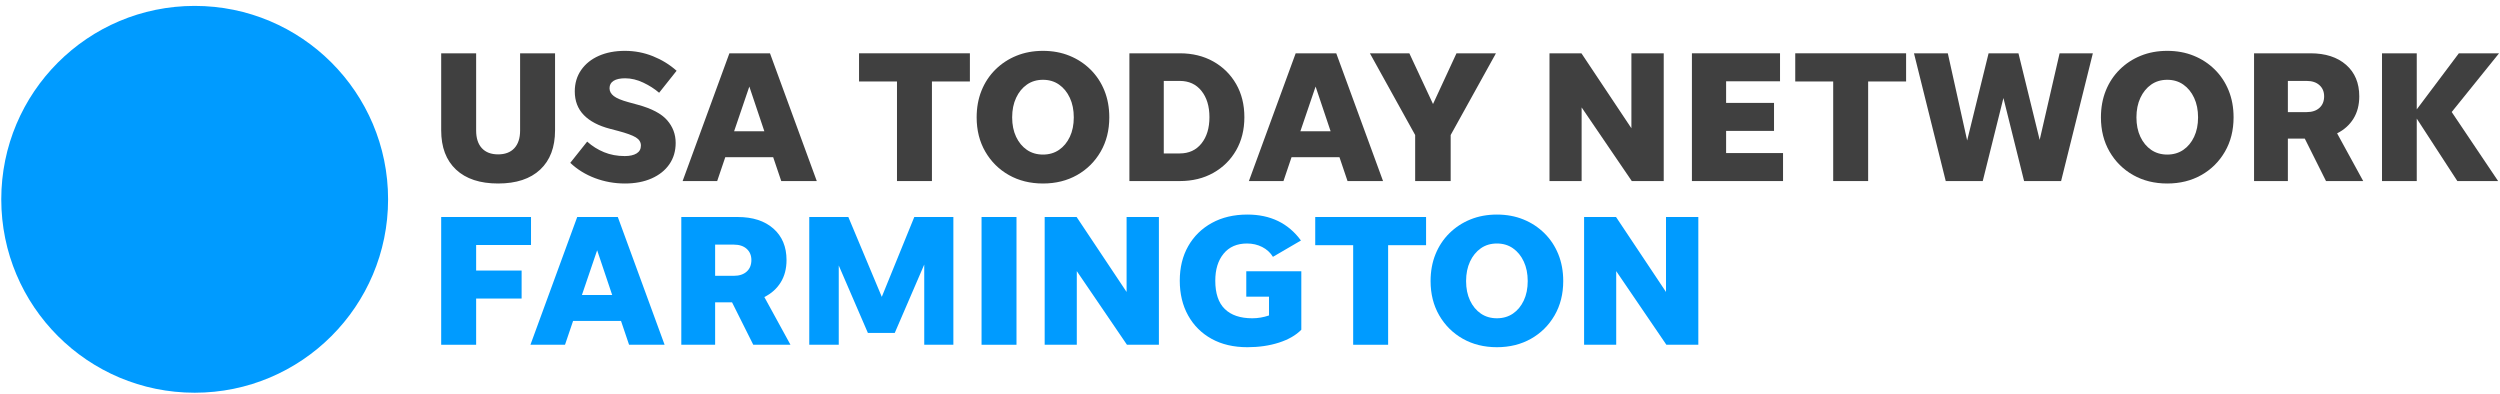
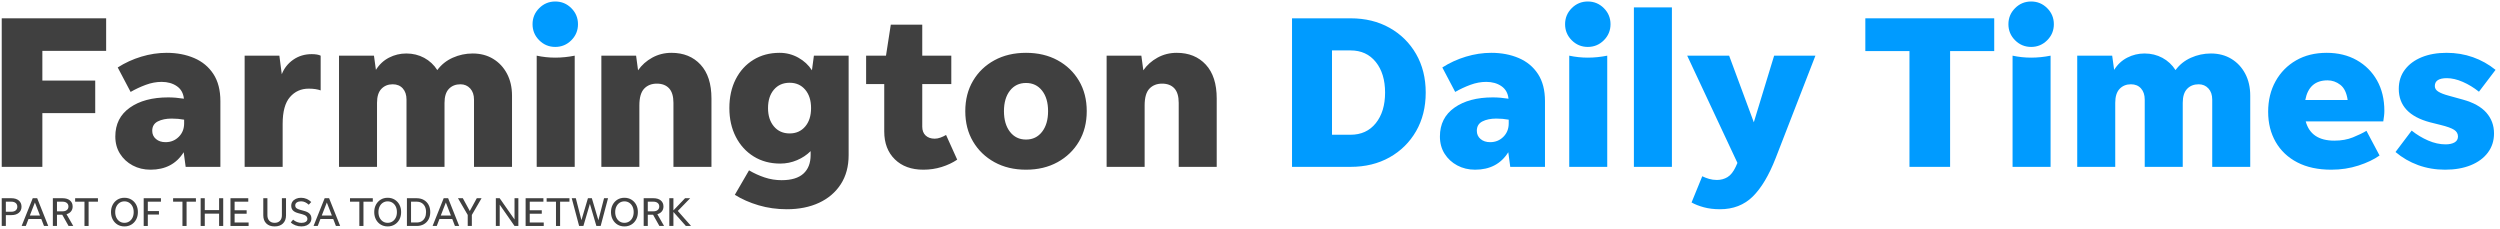
- <svg xmlns="http://www.w3.org/2000/svg" width="349" height="55" viewBox="0 0 349 55">
+ <svg xmlns="http://www.w3.org/2000/svg" width="515" height="47" viewBox="0 0 515 47">
  <g fill="none" fill-rule="evenodd">
-     <path class="no-color-change" fill="#009BFF" d="M54.177,27.824 C54.177,42.737 42.09,54.824 27.177,54.824 C12.264,54.824 0.177,42.737 0.177,27.824 C0.177,12.911 12.264,0.824 27.177,0.824 C42.09,0.824 54.177,12.911 54.177,27.824" />
-     <path fill="#404040" d="M69.537 21.551C70.516 21.551 71.272 21.263 71.805 20.686 72.338 20.109 72.606 19.287 72.606 18.22L72.606 7.441 77.485 7.441 77.485 18.194C77.485 20.555 76.793 22.382 75.412 23.676 74.031 24.97 72.072 25.617 69.537 25.617 67.002 25.617 65.043 24.97 63.662 23.676 62.28 22.382 61.59 20.555 61.59 18.194L61.59 7.441 66.469 7.441 66.469 18.22C66.469 19.287 66.735 20.109 67.268 20.686 67.801 21.263 68.557 21.551 69.537 21.551M87.24 25.617C85.789 25.617 84.399 25.368 83.071 24.87 81.742 24.37 80.588 23.659 79.61 22.732L81.969 19.768C82.668 20.397 83.455 20.892 84.33 21.249 85.203 21.608 86.166 21.787 87.215 21.787 87.914 21.787 88.465 21.665 88.867 21.42 89.27 21.175 89.471 20.808 89.471 20.319 89.471 19.846 89.235 19.466 88.762 19.178 88.291 18.889 87.459 18.587 86.272 18.273L85.17 17.984C83.561 17.565 82.336 16.922 81.496 16.056 80.658 15.191 80.239 14.094 80.239 12.765 80.239 11.628 80.535 10.631 81.129 9.775 81.725 8.918 82.547 8.258 83.596 7.794 84.645 7.331 85.86 7.099 87.24 7.099 88.606 7.099 89.908 7.349 91.149 7.847 92.391 8.345 93.492 9.023 94.453 9.879L92.014 12.949C91.385 12.407 90.647 11.934 89.799 11.532 88.949 11.13 88.108 10.929 87.268 10.929 86.569 10.929 86.03 11.047 85.655 11.283 85.278 11.519 85.09 11.865 85.09 12.319 85.09 12.739 85.287 13.102 85.68 13.408 86.074 13.713 86.752 13.997 87.713 14.26L89.051 14.627C90.975 15.152 92.334 15.869 93.129 16.778 93.924 17.687 94.323 18.745 94.323 19.952 94.323 21.088 94.03 22.08 93.444 22.928 92.858 23.777 92.032 24.437 90.965 24.909 89.899 25.38 88.658 25.617 87.24 25.617M102.481 18.326L106.703 18.326 104.606 12.082 102.481 18.326zM109.063 25.276L107.936 21.945 101.248 21.945 100.119 25.276 95.293 25.276 101.824 7.441 107.49 7.441 114.022 25.276 109.063 25.276 109.063 25.276z" />
-     <polyline fill="#404040" points="125.219 25.276 125.219 11.374 119.922 11.374 119.922 7.441 135.397 7.441 135.397 11.374 130.098 11.374 130.098 25.276 125.219 25.276" />
-     <path fill="#404040" d="M145.6 21.578C146.455 21.578 147.203 21.359 147.842 20.922 148.481 20.485 148.983 19.877 149.35 19.099 149.717 18.321 149.901 17.416 149.901 16.384 149.901 15.353 149.717 14.444 149.35 13.657 148.983 12.87 148.481 12.253 147.842 11.807 147.203 11.362 146.455 11.139 145.6 11.139 144.742 11.139 143.994 11.362 143.356 11.807 142.719 12.253 142.215 12.87 141.848 13.657 141.481 14.444 141.297 15.353 141.297 16.384 141.297 17.416 141.481 18.321 141.848 19.099 142.215 19.877 142.719 20.485 143.356 20.922 143.994 21.359 144.742 21.578 145.6 21.578zM145.6 25.617C143.815 25.617 142.229 25.223 140.838 24.437 139.449 23.65 138.352 22.561 137.547 21.171 136.742 19.781 136.34 18.186 136.34 16.384 136.34 15.02 136.567 13.775 137.022 12.647 137.477 11.519 138.123 10.539 138.963 9.709 139.803 8.879 140.782 8.236 141.901 7.782 143.02 7.327 144.252 7.099 145.6 7.099 146.946 7.099 148.178 7.327 149.297 7.782 150.416 8.236 151.395 8.879 152.235 9.709 153.074 10.539 153.721 11.519 154.176 12.647 154.631 13.775 154.858 15.02 154.858 16.384 154.858 18.186 154.455 19.781 153.651 21.171 152.846 22.561 151.75 23.65 150.36 24.437 148.969 25.223 147.383 25.617 145.6 25.617L145.6 25.617zM162.463 21.42L164.694 21.42C165.969 21.42 166.979 20.957 167.723 20.03 168.465 19.104 168.838 17.879 168.838 16.358 168.838 14.836 168.465 13.613 167.723 12.686 166.979 11.759 165.969 11.296 164.694 11.296L162.463 11.296 162.463 21.42zM157.664 25.276L157.664 7.441 164.694 7.441C166.459 7.441 168.02 7.821 169.375 8.581 170.731 9.342 171.793 10.391 172.563 11.729 173.33 13.067 173.715 14.61 173.715 16.358 173.715 18.107 173.33 19.65 172.563 20.988 171.793 22.325 170.731 23.374 169.375 24.135 168.02 24.896 166.459 25.276 164.694 25.276L157.664 25.276 157.664 25.276zM181.532 18.326L185.754 18.326 183.657 12.082 181.532 18.326zM188.115 25.276L186.989 21.945 180.299 21.945 179.172 25.276 174.346 25.276 180.877 7.441 186.541 7.441 193.073 25.276 188.115 25.276 188.115 25.276z" />
-     <polyline fill="#404040" points="202.514 18.85 202.514 25.276 197.557 25.276 197.557 18.85 191.237 7.441 196.744 7.441 200.049 14.522 203.326 7.441 208.834 7.441 202.514 18.85" />
-     <polyline fill="#404040" points="227.797 25.276 220.795 14.995 220.795 25.276 216.309 25.276 216.309 7.441 220.768 7.441 227.744 17.906 227.744 7.441 232.256 7.441 232.256 25.276 227.797 25.276" />
-     <polyline fill="#404040" points="236.192 25.276 236.192 7.441 248.492 7.441 248.492 11.348 240.965 11.348 240.965 14.365 247.653 14.365 247.653 18.273 240.965 18.273 240.965 21.368 248.912 21.368 248.912 25.276 236.192 25.276" />
-     <polyline fill="#404040" points="255.914 25.276 255.914 11.374 250.617 11.374 250.617 7.441 266.092 7.441 266.092 11.374 260.793 11.374 260.793 25.276 255.914 25.276" />
-     <polyline fill="#404040" points="282.563 25.276 279.678 13.683 276.791 25.276 271.625 25.276 267.192 7.441 271.914 7.441 274.615 19.611 277.606 7.441 281.776 7.441 284.739 19.532 287.52 7.441 292.162 7.441 287.729 25.276 282.563 25.276" />
-     <path fill="#404040" d="M302.549 21.578C303.405 21.578 304.153 21.359 304.791 20.922 305.43 20.485 305.932 19.877 306.299 19.099 306.666 18.321 306.85 17.416 306.85 16.384 306.85 15.353 306.666 14.444 306.299 13.657 305.932 12.87 305.43 12.253 304.791 11.807 304.153 11.362 303.405 11.139 302.549 11.139 301.692 11.139 300.944 11.362 300.305 11.807 299.668 12.253 299.164 12.87 298.797 13.657 298.43 14.444 298.246 15.353 298.246 16.384 298.246 17.416 298.43 18.321 298.797 19.099 299.164 19.877 299.668 20.485 300.305 20.922 300.944 21.359 301.692 21.578 302.549 21.578zM302.549 25.617C300.764 25.617 299.178 25.223 297.787 24.437 296.399 23.65 295.301 22.561 294.496 21.171 293.692 19.781 293.289 18.186 293.289 16.384 293.289 15.02 293.516 13.775 293.971 12.647 294.426 11.519 295.073 10.539 295.912 9.709 296.752 8.879 297.731 8.236 298.85 7.782 299.969 7.327 301.201 7.099 302.549 7.099 303.895 7.099 305.127 7.327 306.246 7.782 307.365 8.236 308.344 8.879 309.184 9.709 310.024 10.539 310.67 11.519 311.125 12.647 311.58 13.775 311.807 15.02 311.807 16.384 311.807 18.186 311.405 19.781 310.6 21.171 309.795 22.561 308.699 23.65 307.309 24.437 305.918 25.223 304.332 25.617 302.549 25.617L302.549 25.617zM319.387 15.65L322.01 15.65C322.762 15.65 323.356 15.454 323.793 15.06 324.231 14.666 324.449 14.128 324.449 13.447 324.449 12.8 324.231 12.28 323.793 11.886 323.356 11.493 322.762 11.296 322.01 11.296L319.387 11.296 319.387 15.65zM319.387 19.348L319.387 25.276 314.666 25.276 314.666 7.441 322.535 7.441C324.633 7.441 326.293 7.978 327.518 9.053 328.742 10.128 329.354 11.593 329.354 13.447 329.354 14.653 329.082 15.694 328.541 16.568 327.998 17.443 327.239 18.124 326.26 18.614L329.905 25.276 324.711 25.276 321.748 19.348 319.387 19.348 319.387 19.348z" />
-     <polyline fill="#404040" points="343.045 25.276 337.379 16.556 337.379 25.276 332.528 25.276 332.528 7.441 337.379 7.441 337.379 15.27 343.254 7.441 348.867 7.441 342.258 15.637 348.737 25.276 343.045 25.276" />
-     <polyline class="no-color-change" fill="#009BFF" points="66.469 48.129 61.59 48.129 61.59 30.294 74.129 30.294 74.129 34.202 66.469 34.202 66.469 37.769 72.817 37.769 72.817 41.677 66.469 41.677 66.469 48.129" />
-     <path class="no-color-change" fill="#009BFF" d="M81.237 41.179L85.459 41.179 83.362 34.936 81.237 41.179zM87.819 48.129L86.692 44.798 80.004 44.798 78.875 48.129 74.049 48.129 80.58 30.294 86.246 30.294 92.778 48.129 87.819 48.129 87.819 48.129zM99.832 38.503L102.455 38.503C103.205 38.503 103.801 38.307 104.239 37.913 104.674 37.52 104.893 36.982 104.893 36.3 104.893 35.654 104.674 35.133 104.239 34.74 103.801 34.346 103.205 34.15 102.455 34.15L99.832 34.15 99.832 38.503zM99.832 42.202L99.832 48.129 95.11 48.129 95.11 30.294 102.979 30.294C105.076 30.294 106.739 30.831 107.963 31.907 109.186 32.982 109.799 34.447 109.799 36.3 109.799 37.506 109.528 38.547 108.985 39.421 108.444 40.296 107.682 40.978 106.703 41.467L110.35 48.129 105.157 48.129 102.192 42.202 99.832 42.202 99.832 42.202z" />
-     <polyline class="no-color-change" fill="#009BFF" points="121.157 46.477 117.09 37.061 117.09 48.129 112.973 48.129 112.973 30.294 118.428 30.294 123.098 41.441 127.635 30.294 133.09 30.294 133.09 48.129 129.024 48.129 129.024 36.93 124.907 46.477 121.157 46.477" />
-     <polygon class="no-color-change" fill="#009BFF" points="137.024 48.129 141.903 48.129 141.903 30.294 137.024 30.294" />
-     <polyline class="no-color-change" fill="#009BFF" points="157.324 48.129 150.321 37.848 150.321 48.129 145.836 48.129 145.836 30.294 150.295 30.294 157.272 40.759 157.272 30.294 161.783 30.294 161.783 48.129 157.324 48.129" />
-     <path class="no-color-change" fill="#009BFF" d="M181.664,46.031 C180.912,46.8 179.871,47.4 178.543,47.828 C177.215,48.256 175.746,48.47 174.137,48.47 C172.213,48.47 170.547,48.081 169.141,47.303 C167.733,46.525 166.641,45.437 165.862,44.037 C165.084,42.639 164.696,41.021 164.696,39.185 C164.696,37.349 165.088,35.741 165.875,34.36 C166.662,32.978 167.764,31.898 169.18,31.12 C170.596,30.342 172.248,29.953 174.137,29.953 C177.354,29.953 179.846,31.16 181.612,33.573 L177.703,35.854 C177.336,35.26 176.834,34.801 176.196,34.477 C175.557,34.154 174.854,33.993 174.084,33.993 C172.686,33.993 171.598,34.464 170.819,35.409 C170.041,36.353 169.653,37.612 169.653,39.185 C169.653,40.952 170.094,42.267 170.977,43.133 C171.86,43.998 173.141,44.431 174.819,44.431 C175.606,44.431 176.383,44.3 177.153,44.037 L177.153,41.414 L173.981,41.414 L173.981,37.873 L181.664,37.873 L181.664,46.031" />
-     <polyline class="no-color-change" fill="#009BFF" points="188.903 48.129 188.903 34.228 183.606 34.228 183.606 30.294 199.08 30.294 199.08 34.228 193.782 34.228 193.782 48.129 188.903 48.129" />
-     <path class="no-color-change" fill="#009BFF" d="M208.969,44.431 C209.824,44.431 210.573,44.212 211.211,43.776 C211.85,43.338 212.352,42.731 212.719,41.953 C213.086,41.174 213.27,40.27 213.27,39.238 C213.27,38.206 213.086,37.297 212.719,36.51 C212.352,35.723 211.85,35.107 211.211,34.661 C210.573,34.215 209.824,33.993 208.969,33.993 C208.112,33.993 207.364,34.215 206.725,34.661 C206.088,35.107 205.584,35.723 205.217,36.51 C204.85,37.297 204.666,38.206 204.666,39.238 C204.666,40.27 204.85,41.174 205.217,41.953 C205.584,42.731 206.088,43.338 206.725,43.776 C207.364,44.212 208.112,44.431 208.969,44.431 Z M208.969,48.47 C207.184,48.47 205.598,48.077 204.207,47.29 C202.819,46.503 201.721,45.414 200.916,44.025 C200.112,42.634 199.709,41.039 199.709,39.238 C199.709,37.873 199.936,36.628 200.391,35.5 C200.846,34.372 201.492,33.393 202.332,32.563 C203.172,31.733 204.151,31.089 205.27,30.635 C206.389,30.18 207.621,29.953 208.969,29.953 C210.315,29.953 211.547,30.18 212.666,30.635 C213.785,31.089 214.764,31.733 215.604,32.563 C216.444,33.393 217.09,34.372 217.545,35.5 C218,36.628 218.227,37.873 218.227,39.238 C218.227,41.039 217.824,42.634 217.02,44.025 C216.215,45.414 215.119,46.503 213.729,47.29 C212.338,48.077 210.752,48.47 208.969,48.47 L208.969,48.47 Z" />
-     <polyline class="no-color-change" fill="#009BFF" points="232.627 48.129 225.623 37.848 225.623 48.129 221.139 48.129 221.139 30.294 225.598 30.294 232.574 40.759 232.574 30.294 237.086 30.294 237.086 48.129 232.627 48.129" />
+     <polyline fill="#404040" points="8.726 34.373 .356 34.373 .356 3.773 21.866 3.773 21.866 10.478 8.726 10.478 8.726 16.598 19.616 16.598 19.616 23.302 8.726 23.302 8.726 34.373" />
+     <path fill="#404040" d="M31.36 26.948C31.36 27.638 31.615 28.201 32.126 28.635 32.635 29.071 33.296 29.287 34.106 29.287 35.186 29.287 36.093 28.92 36.828 28.185 37.563 27.451 37.931 26.528 37.931 25.417L37.931 24.653C37.121 24.502 36.266 24.427 35.366 24.427 34.225 24.427 33.273 24.624 32.508 25.012 31.743 25.403 31.36 26.047 31.36 26.948zM38.246 34.373L37.84 31.358C36.34 33.758 34.061 34.957 31.001 34.957 29.651 34.957 28.428 34.666 27.333 34.081 26.238 33.496 25.368 32.693 24.723 31.672 24.078 30.653 23.755 29.467 23.755 28.118 23.755 25.568 24.753 23.588 26.748 22.177 28.743 20.768 31.376 20.063 34.646 20.063 35.665 20.063 36.745 20.153 37.886 20.332 37.765 19.193 37.278 18.331 36.423 17.746 35.568 17.161 34.525 16.868 33.296 16.868 32.215 16.868 31.128 17.07 30.033 17.475 28.938 17.88 27.896 18.368 26.906 18.938L24.251 13.898C25.751 12.938 27.37 12.196 29.111 11.67 30.85 11.146 32.59 10.882 34.331 10.882 36.43 10.882 38.32 11.243 40.001 11.962 41.68 12.683 43 13.778 43.961 15.248 44.921 16.718 45.4 18.578 45.4 20.828L45.4 34.373 38.246 34.373zM58.226 25.507L58.226 34.373 50.396 34.373 50.396 11.467 57.55 11.467 58.046 15.292C58.525 14.063 59.313 13.065 60.408 12.3 61.503 11.536 62.771 11.153 64.211 11.153 65.021 11.153 65.635 11.258 66.056 11.467L66.056 18.623C65.725 18.503 65.358 18.414 64.953 18.353 64.548 18.292 64.09 18.262 63.581 18.262 62.021 18.262 60.738 18.84 59.733 19.996 58.728 21.151 58.226 22.988 58.226 25.507M77.665 21.188L77.665 34.373 69.835 34.373 69.835 11.467 77.035 11.467 77.44 14.393C78.13 13.283 79.03 12.443 80.14 11.873 81.25 11.303 82.435 11.018 83.695 11.018 85.045 11.018 86.275 11.318 87.385 11.917 88.495 12.518 89.395 13.358 90.085 14.438 90.895 13.328 91.953 12.48 93.257 11.895 94.563 11.31 95.935 11.018 97.375 11.018 98.965 11.018 100.368 11.385 101.583 12.121 102.797 12.856 103.75 13.875 104.44 15.18 105.13 16.485 105.475 17.993 105.475 19.703L105.475 34.373 97.645 34.373 97.645 20.512C97.645 19.553 97.382 18.788 96.858 18.217 96.332 17.648 95.665 17.363 94.855 17.363 93.865 17.363 93.07 17.677 92.47 18.308 91.87 18.938 91.57 19.898 91.57 21.188L91.57 34.373 83.74 34.373 83.74 20.512C83.74 19.553 83.485 18.788 82.975 18.217 82.464 17.648 81.775 17.363 80.905 17.363 79.944 17.363 79.165 17.677 78.565 18.308 77.964 18.938 77.665 19.898 77.665 21.188M110.56 34.373L110.56 11.467C111.82 11.738 113.095 11.873 114.385 11.873 115.705 11.873 117.04 11.738 118.39 11.467L118.39 34.373 110.56 34.373M131.71 21.728L131.71 34.373 123.88 34.373 123.88 11.467 131.035 11.467 131.44 14.483C132.189 13.403 133.165 12.533 134.365 11.873 135.564 11.213 136.885 10.882 138.325 10.882 140.815 10.882 142.809 11.693 144.31 13.313 145.81 14.933 146.56 17.258 146.56 20.288L146.56 34.373 138.73 34.373 138.73 21.188C138.73 19.837 138.429 18.84 137.83 18.195 137.229 17.55 136.39 17.228 135.31 17.228 134.23 17.228 133.359 17.573 132.7 18.262 132.04 18.954 131.71 20.108 131.71 21.728M162.669 27.488C163.989 27.488 165.054 27.015 165.864 26.07 166.674 25.125 167.079 23.858 167.079 22.268 167.079 20.678 166.674 19.411 165.864 18.465 165.054 17.52 163.989 17.047 162.669 17.047 161.319 17.047 160.239 17.52 159.429 18.465 158.619 19.411 158.214 20.678 158.214 22.268 158.214 23.828 158.619 25.088 159.429 26.047 160.239 27.008 161.319 27.488 162.669 27.488zM174.819 31.943C174.819 34.283 174.279 36.286 173.199 37.95 172.119 39.615 170.627 40.89 168.722 41.775 166.816 42.66 164.604 43.103 162.084 43.103 160.044 43.103 158.109 42.832 156.279 42.292 154.449 41.752 152.814 41.033 151.374 40.132L154.299 35.092C155.318 35.693 156.392 36.18 157.517 36.555 158.642 36.93 159.804 37.118 161.004 37.118 163.014 37.118 164.514 36.667 165.504 35.768 166.494 34.868 166.989 33.593 166.989 31.943L166.989 31.132C166.209 31.914 165.272 32.536 164.177 33 163.081 33.465 161.934 33.698 160.734 33.698 158.664 33.698 156.841 33.21 155.267 32.235 153.692 31.26 152.461 29.911 151.577 28.185 150.692 26.46 150.249 24.488 150.249 22.268 150.249 20.018 150.684 18.038 151.554 16.328 152.424 14.618 153.639 13.283 155.199 12.323 156.759 11.363 158.559 10.882 160.599 10.882 161.979 10.882 163.261 11.213 164.447 11.873 165.631 12.533 166.568 13.403 167.259 14.483L167.664 11.467 174.819 11.467 174.819 31.943zM197.184 32.887C196.254 33.518 195.189 34.02 193.989 34.395 192.789 34.77 191.529 34.957 190.209 34.957 187.749 34.957 185.791 34.246 184.337 32.82 182.881 31.396 182.154 29.483 182.154 27.082L182.154 17.318 178.419 17.318 178.419 11.467 182.514 11.467 183.504 5.078 189.984 5.078 189.984 11.467 195.969 11.467 195.969 17.318 189.984 17.318 189.984 26.092C189.984 26.874 190.216 27.481 190.681 27.916 191.146 28.35 191.768 28.568 192.549 28.568 192.939 28.568 193.337 28.493 193.741 28.342 194.147 28.193 194.529 28.013 194.889 27.802L197.184 32.887M211.359 28.748C212.738 28.748 213.84 28.215 214.666 27.15 215.491 26.085 215.903 24.668 215.903 22.898 215.903 21.127 215.491 19.718 214.666 18.667 213.84 17.618 212.738 17.092 211.359 17.092 209.978 17.092 208.876 17.618 208.051 18.667 207.226 19.718 206.814 21.127 206.814 22.898 206.814 24.668 207.226 26.085 208.051 27.15 208.876 28.215 209.978 28.748 211.359 28.748zM211.359 34.957C208.898 34.957 206.731 34.44 204.856 33.405 202.981 32.371 201.51 30.953 200.446 29.153 199.381 27.353 198.849 25.268 198.849 22.898 198.849 20.528 199.381 18.443 200.446 16.643 201.51 14.842 202.981 13.433 204.856 12.412 206.731 11.393 208.898 10.882 211.359 10.882 213.818 10.882 215.986 11.393 217.861 12.412 219.735 13.433 221.206 14.842 222.271 16.643 223.336 18.443 223.869 20.528 223.869 22.898 223.869 25.268 223.336 27.353 222.271 29.153 221.206 30.953 219.735 32.371 217.861 33.405 215.986 34.44 213.818 34.957 211.359 34.957zM235.794 21.728L235.794 34.373 227.964 34.373 227.964 11.467 235.118 11.467 235.524 14.483C236.273 13.403 237.248 12.533 238.448 11.873 239.648 11.213 240.968 10.882 242.408 10.882 244.898 10.882 246.893 11.693 248.393 13.313 249.893 14.933 250.643 17.258 250.643 20.288L250.643 34.373 242.814 34.373 242.814 21.188C242.814 19.837 242.513 18.84 241.914 18.195 241.313 17.55 240.473 17.228 239.393 17.228 238.314 17.228 237.443 17.573 236.783 18.262 236.123 18.954 235.794 20.108 235.794 21.728" />
+     <path fill="#009BFF" class="no-color-change" d="M274.392 27.757L278.217 27.757C280.407 27.757 282.139 26.963 283.415 25.373 284.689 23.783 285.327 21.683 285.327 19.073 285.327 16.462 284.689 14.363 283.415 12.773 282.139 11.183 280.407 10.387 278.217 10.387L274.392 10.387 274.392 27.757zM266.157 34.373L266.157 3.773 278.217 3.773C281.247 3.773 283.924 4.425 286.25 5.73 288.574 7.036 290.397 8.835 291.717 11.13 293.037 13.425 293.697 16.073 293.697 19.073 293.697 22.073 293.037 24.72 291.717 27.015 290.397 29.31 288.574 31.11 286.25 32.416 283.924 33.72 281.247 34.373 278.217 34.373L266.157 34.373zM304.227 26.948C304.227 27.638 304.481 28.201 304.992 28.635 305.502 29.071 306.162 29.287 306.972 29.287 308.052 29.287 308.959 28.92 309.694 28.185 310.429 27.451 310.797 26.528 310.797 25.417L310.797 24.653C309.987 24.502 309.131 24.427 308.232 24.427 307.091 24.427 306.139 24.624 305.375 25.012 304.609 25.403 304.227 26.047 304.227 26.948zM311.112 34.373L310.707 31.358C309.207 33.758 306.927 34.957 303.867 34.957 302.517 34.957 301.295 34.666 300.2 34.081 299.104 33.496 298.234 32.693 297.589 31.672 296.944 30.653 296.622 29.467 296.622 28.118 296.622 25.568 297.619 23.588 299.615 22.177 301.609 20.768 304.242 20.063 307.512 20.063 308.532 20.063 309.611 20.153 310.752 20.332 310.631 19.193 310.144 18.331 309.29 17.746 308.434 17.161 307.391 16.868 306.162 16.868 305.082 16.868 303.994 17.07 302.899 17.475 301.804 17.88 300.762 18.368 299.772 18.938L297.117 13.898C298.617 12.938 300.237 12.196 301.977 11.67 303.716 11.146 305.457 10.882 307.197 10.882 309.297 10.882 311.186 11.243 312.867 11.962 314.547 12.683 315.867 13.778 316.827 15.248 317.787 16.718 318.267 18.578 318.267 20.828L318.267 34.373 311.112 34.373zM323.262 34.373L323.262 11.467C324.522 11.738 325.797 11.873 327.087 11.873 328.407 11.873 329.742 11.738 331.091 11.467L331.091 34.373 323.262 34.373zM327.087 9.667C325.797 9.667 324.694 9.21 323.779 8.295 322.864 7.38 322.407 6.278 322.407 4.988 322.407 3.698 322.864 2.595 323.779 1.68 324.694.765 325.797.308 327.087.308 328.377.308 329.479.765 330.394 1.68 331.309 2.595 331.767 3.698 331.767 4.988 331.767 6.278 331.309 7.38 330.394 8.295 329.479 9.21 328.377 9.667 327.087 9.667z" />
+     <polygon fill="#009BFF" class="no-color-change" points="336.582 34.373 344.412 34.373 344.412 1.523 336.582 1.523" />
+     <path fill="#009BFF" class="no-color-change" d="M365.786,32.573 C364.406,36.112 362.831,38.752 361.061,40.493 C359.291,42.232 357.041,43.103 354.311,43.103 C353.081,43.103 351.971,42.967 350.981,42.698 C349.991,42.427 349.151,42.097 348.461,41.707 L350.666,36.308 C351.086,36.517 351.55,36.697 352.061,36.848 C352.571,36.998 353.111,37.073 353.681,37.073 C354.491,37.073 355.218,36.877 355.864,36.488 C356.508,36.097 357.071,35.392 357.551,34.373 L357.911,33.563 L347.561,11.467 L356.201,11.467 L361.286,25.193 L365.471,11.467 L373.976,11.467 L365.786,32.573" />
+     <polyline fill="#009BFF" class="no-color-change" points="393.35 34.373 393.35 10.523 384.259 10.523 384.259 3.773 410.81 3.773 410.81 10.523 401.72 10.523 401.72 34.373 393.35 34.373" />
+     <path fill="#009BFF" class="no-color-change" d="M414.589 34.373L414.589 11.467C415.849 11.738 417.124 11.873 418.415 11.873 419.734 11.873 421.069 11.738 422.42 11.467L422.42 34.373 414.589 34.373zM418.415 9.667C417.124 9.667 416.021 9.21 415.107 8.295 414.191 7.38 413.734 6.278 413.734 4.988 413.734 3.698 414.191 2.595 415.107 1.68 416.021.765 417.124.308 418.415.308 419.704.308 420.806.765 421.721 1.68 422.636 2.595 423.094 3.698 423.094 4.988 423.094 6.278 422.636 7.38 421.721 8.295 420.806 9.21 419.704 9.667 418.415 9.667zM435.739 21.188L435.739 34.373 427.909 34.373 427.909 11.467 435.109 11.467 435.514 14.393C436.204 13.283 437.103 12.443 438.214 11.873 439.323 11.303 440.508 11.018 441.769 11.018 443.119 11.018 444.348 11.318 445.459 11.917 446.568 12.518 447.468 13.358 448.159 14.438 448.969 13.328 450.026 12.48 451.332 11.895 452.636 11.31 454.009 11.018 455.449 11.018 457.039 11.018 458.441 11.385 459.657 12.121 460.872 12.856 461.824 13.875 462.514 15.18 463.204 16.485 463.548 17.993 463.548 19.703L463.548 34.373 455.719 34.373 455.719 20.512C455.719 19.553 455.456 18.788 454.931 18.217 454.406 17.648 453.739 17.363 452.929 17.363 451.939 17.363 451.144 17.677 450.544 18.308 449.943 18.938 449.644 19.898 449.644 21.188L449.644 34.373 441.814 34.373 441.814 20.512C441.814 19.553 441.558 18.788 441.048 18.217 440.539 17.648 439.848 17.363 438.979 17.363 438.018 17.363 437.239 17.677 436.639 18.308 436.039 18.938 435.739 19.898 435.739 21.188M479.478 16.552C476.928 16.552 475.398 17.903 474.888 20.603L483.619 20.603C483.408 19.133 482.906 18.09 482.111 17.475 481.316 16.861 480.438 16.552 479.478 16.552zM490.188 32.033C489.048 32.842 487.601 33.533 485.846 34.103 484.091 34.672 482.223 34.957 480.244 34.957 477.513 34.957 475.181 34.455 473.246 33.45 471.311 32.446 469.826 31.042 468.791 29.243 467.756 27.443 467.239 25.373 467.239 23.033 467.239 20.664 467.749 18.563 468.768 16.733 469.788 14.903 471.199 13.47 472.999 12.435 474.798 11.4 476.898 10.882 479.298 10.882 481.638 10.882 483.701 11.385 485.486 12.39 487.27 13.396 488.666 14.791 489.672 16.575 490.675 18.361 491.178 20.453 491.178 22.853 491.178 23.183 491.156 23.528 491.111 23.887 491.066 24.248 491.013 24.624 490.954 25.012L474.978 25.012C475.699 27.653 477.663 28.973 480.874 28.973 482.313 28.973 483.589 28.748 484.699 28.297 485.808 27.848 486.738 27.398 487.489 26.948L490.188 32.033zM503.688 34.957C501.709 34.957 499.856 34.643 498.13 34.012 496.405 33.382 494.853 32.483 493.473 31.313L496.803 26.903C497.853 27.743 498.986 28.425 500.201 28.95 501.416 29.475 502.608 29.738 503.778 29.738 504.558 29.738 505.18 29.603 505.646 29.332 506.111 29.063 506.343 28.658 506.343 28.118 506.343 27.548 506.081 27.09 505.556 26.745 505.031 26.401 504.093 26.063 502.744 25.733L500.584 25.193C496.293 24.053 494.148 21.758 494.148 18.308 494.148 16.778 494.568 15.457 495.409 14.348 496.248 13.238 497.403 12.383 498.874 11.783 500.342 11.183 502.053 10.882 504.004 10.882 505.922 10.882 507.731 11.183 509.425 11.783 511.121 12.383 512.672 13.252 514.084 14.393L510.664 18.893C509.613 18.053 508.504 17.378 507.334 16.868 506.164 16.358 505.068 16.103 504.048 16.103 502.398 16.103 501.573 16.643 501.573 17.723 501.573 18.203 501.821 18.593 502.316 18.893 502.811 19.193 503.508 19.463 504.409 19.703L507.334 20.512C509.523 21.113 511.143 22.013 512.193 23.212 513.243 24.413 513.768 25.838 513.768 27.488 513.768 28.988 513.348 30.3 512.508 31.425 511.669 32.55 510.491 33.42 508.976 34.036 507.461 34.65 505.698 34.957 503.688 34.957" />
+     <path fill="#404040" d="M1.205 43.616L2.348 43.616C2.723 43.616 3.021 43.523 3.239 43.338 3.458 43.154 3.567 42.901 3.567 42.582 3.567 42.262 3.458 42.01 3.239 41.825 3.021 41.64 2.723 41.547 2.348 41.547L1.205 41.547 1.205 43.616zM.356 46.549L.356 40.833 2.348 40.833C2.987 40.833 3.494 40.99 3.869 41.304 4.245 41.618 4.433 42.043 4.433 42.582 4.433 43.114 4.245 43.536 3.869 43.847 3.494 44.158 2.987 44.313 2.348 44.313L1.205 44.313 1.205 46.549.356 46.549zM6.148 44.398L8.232 44.398 7.19 41.715 6.148 44.398zM9.064 46.549L8.509 45.112 5.87 45.112 5.315 46.549 4.458 46.549 6.744 40.833 7.661 40.833 9.939 46.549 9.064 46.549zM11.737 43.532L12.905 43.532C13.27 43.532 13.56 43.442 13.775 43.262 13.991 43.083 14.099 42.842 14.099 42.54 14.099 42.237 13.991 41.997 13.775 41.817 13.56 41.637 13.27 41.547 12.905 41.547L11.737 41.547 11.737 43.532zM11.737 44.229L11.737 46.549 10.888 46.549 10.888 40.833 12.905 40.833C13.539 40.833 14.041 40.986 14.41 41.291 14.78 41.597 14.965 42.013 14.965 42.54 14.965 42.938 14.853 43.274 14.629 43.548 14.405 43.823 14.096 44.016 13.704 44.128L15.091 46.549 14.125 46.549 12.821 44.229 11.737 44.229z" />
+     <polyline fill="#404040" points="17.403 46.549 17.403 41.547 15.478 41.547 15.478 40.833 20.177 40.833 20.177 41.547 18.252 41.547 18.252 46.549 17.403 46.549" />
+     <path fill="#404040" d="M25.632,45.902 C26.002,45.902 26.331,45.808 26.62,45.621 C26.908,45.432 27.134,45.173 27.297,44.842 C27.459,44.512 27.54,44.128 27.54,43.691 C27.54,43.254 27.459,42.871 27.297,42.54 C27.134,42.208 26.908,41.95 26.62,41.762 C26.331,41.575 26.002,41.48 25.632,41.48 C25.262,41.48 24.934,41.575 24.649,41.762 C24.363,41.95 24.139,42.208 23.976,42.54 C23.814,42.871 23.732,43.254 23.732,43.691 C23.732,44.128 23.814,44.512 23.976,44.842 C24.139,45.173 24.363,45.432 24.649,45.621 C24.934,45.808 25.262,45.902 25.632,45.902 Z M25.632,46.642 C25.094,46.642 24.618,46.516 24.203,46.263 C23.788,46.011 23.462,45.664 23.224,45.221 C22.986,44.778 22.866,44.268 22.866,43.691 C22.866,43.114 22.986,42.604 23.224,42.162 C23.462,41.718 23.788,41.372 24.203,41.119 C24.618,40.867 25.094,40.741 25.632,40.741 C26.17,40.741 26.648,40.867 27.065,41.119 C27.482,41.372 27.81,41.718 28.049,42.162 C28.287,42.604 28.406,43.114 28.406,43.691 C28.406,44.268 28.287,44.778 28.049,45.221 C27.81,45.664 27.482,46.011 27.065,46.263 C26.648,46.516 26.17,46.642 25.632,46.642 Z" />
+     <polyline fill="#404040" points="30.449 46.549 29.6 46.549 29.6 40.833 33.155 40.833 33.155 41.547 30.449 41.547 30.449 43.481 32.744 43.481 32.744 44.196 30.449 44.196 30.449 46.549" />
+     <polyline fill="#404040" points="37.585 46.549 37.585 41.547 35.66 41.547 35.66 40.833 40.359 40.833 40.359 41.547 38.434 41.547 38.434 46.549 37.585 46.549" />
+     <polyline fill="#404040" points="41.334 46.549 41.334 40.833 42.183 40.833 42.183 43.28 45.134 43.28 45.134 40.833 45.982 40.833 45.982 46.549 45.134 46.549 45.134 44.011 42.183 44.011 42.183 46.549 41.334 46.549" />
+     <polyline fill="#404040" points="47.479 46.549 47.479 40.833 51.144 40.833 51.144 41.547 48.328 41.547 48.328 43.313 50.808 43.313 50.808 44.027 48.328 44.027 48.328 45.834 51.211 45.834 51.211 46.549 47.479 46.549" />
+     <path fill="#404040" d="M56.574 45.902C57.039 45.902 57.404 45.762 57.671 45.482 57.937 45.202 58.07 44.824 58.07 44.347L58.07 40.833 58.919 40.833 58.919 44.355C58.919 45.067 58.71 45.626 58.293 46.033 57.875 46.439 57.302 46.642 56.574 46.642 55.845 46.642 55.274 46.439 54.859 46.033 54.445 45.626 54.237 45.067 54.237 44.355L54.237 40.833 55.086 40.833 55.086 44.347C55.086 44.824 55.219 45.202 55.485 45.482 55.751 45.762 56.114 45.902 56.574 45.902M62.088 46.642C61.657 46.642 61.245 46.566 60.853 46.415 60.46 46.263 60.144 46.061 59.903 45.809L60.382 45.247C60.606 45.454 60.871 45.616 61.176 45.734 61.482 45.851 61.786 45.911 62.088 45.911 62.458 45.911 62.757 45.838 62.984 45.696 63.211 45.553 63.324 45.356 63.324 45.103 63.324 44.874 63.243 44.68 63.08 44.524 62.918 44.367 62.64 44.235 62.248 44.128L61.458 43.918C60.948 43.784 60.577 43.593 60.344 43.346 60.111 43.1 59.995 42.778 59.995 42.38 59.995 42.055 60.082 41.769 60.255 41.523 60.429 41.276 60.669 41.084 60.975 40.947 61.28 40.81 61.626 40.741 62.013 40.741 62.421 40.741 62.806 40.818 63.164 40.971 63.523 41.126 63.839 41.34 64.114 41.615L63.601 42.169C63.36 41.946 63.11 41.773 62.849 41.653 62.588 41.533 62.312 41.472 62.021 41.472 61.668 41.472 61.38 41.546 61.155 41.695 60.931 41.843 60.819 42.049 60.819 42.312 60.819 42.553 60.899 42.741 61.059 42.875 61.218 43.01 61.464 43.123 61.794 43.211L62.677 43.456C63.187 43.596 63.559 43.792 63.794 44.044 64.03 44.296 64.148 44.61 64.148 44.986 64.148 45.317 64.061 45.606 63.887 45.856 63.713 46.105 63.472 46.298 63.164 46.436 62.856 46.573 62.497 46.642 62.088 46.642M66.283 44.398L68.367 44.398 67.325 41.715 66.283 44.398zM69.199 46.549L68.645 45.112 66.005 45.112 65.45 46.549 64.593 46.549 66.88 40.833 67.796 40.833 70.074 46.549 69.199 46.549z" />
+     <polyline fill="#404040" points="74.025 46.549 74.025 41.547 72.099 41.547 72.099 40.833 76.798 40.833 76.798 41.547 74.873 41.547 74.873 46.549 74.025 46.549" />
+     <path fill="#404040" d="M79.858 45.902C80.228 45.902 80.557 45.808 80.846 45.621 81.134 45.432 81.36 45.173 81.523 44.842 81.685 44.512 81.766 44.128 81.766 43.691 81.766 43.254 81.685 42.871 81.523 42.54 81.36 42.208 81.134 41.95 80.846 41.762 80.557 41.575 80.228 41.48 79.858 41.48 79.488 41.48 79.16 41.575 78.875 41.762 78.589 41.95 78.365 42.208 78.202 42.54 78.04 42.871 77.958 43.254 77.958 43.691 77.958 44.128 78.04 44.512 78.202 44.842 78.365 45.173 78.589 45.432 78.875 45.621 79.16 45.808 79.488 45.902 79.858 45.902zM79.858 46.642C79.32 46.642 78.844 46.516 78.429 46.263 78.014 46.011 77.688 45.664 77.45 45.221 77.212 44.778 77.092 44.268 77.092 43.691 77.092 43.114 77.212 42.604 77.45 42.162 77.688 41.718 78.014 41.372 78.429 41.119 78.844 40.867 79.32 40.741 79.858 40.741 80.396 40.741 80.874 40.867 81.291 41.119 81.709 41.372 82.036 41.718 82.275 42.162 82.513 42.604 82.632 43.114 82.632 43.691 82.632 44.268 82.513 44.778 82.275 45.221 82.036 45.664 81.709 46.011 81.291 46.263 80.874 46.516 80.396 46.642 79.858 46.642zM84.674 45.834L85.835 45.834C86.238 45.834 86.584 45.747 86.873 45.57 87.161 45.394 87.382 45.145 87.537 44.826 87.691 44.506 87.768 44.128 87.768 43.691 87.768 43.254 87.691 42.875 87.537 42.556 87.382 42.237 87.161 41.989 86.873 41.813 86.584 41.636 86.238 41.547 85.835 41.547L84.674 41.547 84.674 45.834zM83.826 46.549L83.826 40.833 85.835 40.833C86.395 40.833 86.885 40.953 87.306 41.19 87.726 41.429 88.052 41.762 88.285 42.191 88.518 42.62 88.634 43.12 88.634 43.691 88.634 44.263 88.518 44.763 88.285 45.192 88.052 45.621 87.726 45.954 87.306 46.192 86.885 46.43 86.395 46.549 85.835 46.549L83.826 46.549zM90.802 44.398L92.887 44.398 91.845 41.715 90.802 44.398zM93.719 46.549L93.165 45.112 90.525 45.112 89.97 46.549 89.113 46.549 91.4 40.833 92.316 40.833 94.593 46.549 93.719 46.549z" />
+     <polyline fill="#404040" points="97.2 44.28 97.2 46.549 96.351 46.549 96.351 44.28 94.341 40.833 95.342 40.833 96.779 43.472 98.217 40.833 99.2 40.833 97.2 44.28" />
+     <polyline fill="#404040" points="105.992 46.549 102.941 42.169 102.941 46.549 102.142 46.549 102.142 40.833 102.932 40.833 105.992 45.212 105.992 40.833 106.782 40.833 106.782 46.549 105.992 46.549" />
+     <polyline fill="#404040" points="108.278 46.549 108.278 40.833 111.943 40.833 111.943 41.547 109.128 41.547 109.128 43.313 111.607 43.313 111.607 44.027 109.128 44.027 109.128 45.834 112.011 45.834 112.011 46.549 108.278 46.549" />
+     <polyline fill="#404040" points="114.532 46.549 114.532 41.547 112.607 41.547 112.607 40.833 117.306 40.833 117.306 41.547 115.381 41.547 115.381 46.549 114.532 46.549" />
+     <polyline fill="#404040" points="122.854 46.549 121.518 41.994 120.181 46.549 119.298 46.549 117.777 40.833 118.617 40.833 119.777 45.356 121.114 40.833 121.921 40.833 123.266 45.373 124.434 40.833 125.258 40.833 123.737 46.549 122.854 46.549" />
+     <path fill="#404040" d="M128.629 45.902C128.999 45.902 129.328 45.808 129.617 45.621 129.905 45.432 130.13 45.173 130.293 44.842 130.456 44.512 130.537 44.128 130.537 43.691 130.537 43.254 130.456 42.871 130.293 42.54 130.13 42.208 129.905 41.95 129.617 41.762 129.328 41.575 128.999 41.48 128.629 41.48 128.259 41.48 127.931 41.575 127.645 41.762 127.359 41.95 127.135 42.208 126.973 42.54 126.811 42.871 126.729 43.254 126.729 43.691 126.729 44.128 126.811 44.512 126.973 44.842 127.135 45.173 127.359 45.432 127.645 45.621 127.931 45.808 128.259 45.902 128.629 45.902zM128.629 46.642C128.091 46.642 127.614 46.516 127.2 46.263 126.785 46.011 126.459 45.664 126.221 45.221 125.983 44.778 125.863 44.268 125.863 43.691 125.863 43.114 125.983 42.604 126.221 42.162 126.459 41.718 126.785 41.372 127.2 41.119 127.614 40.867 128.091 40.741 128.629 40.741 129.167 40.741 129.645 40.867 130.062 41.119 130.48 41.372 130.807 41.718 131.046 42.162 131.284 42.604 131.403 43.114 131.403 43.691 131.403 44.268 131.284 44.778 131.046 45.221 130.807 45.664 130.48 46.011 130.062 46.263 129.645 46.516 129.167 46.642 128.629 46.642zM133.445 43.532L134.614 43.532C134.978 43.532 135.268 43.442 135.484 43.262 135.7 43.083 135.808 42.842 135.808 42.54 135.808 42.237 135.7 41.997 135.484 41.817 135.268 41.637 134.978 41.547 134.614 41.547L133.445 41.547 133.445 43.532zM133.445 44.229L133.445 46.549 132.597 46.549 132.597 40.833 134.614 40.833C135.247 40.833 135.749 40.986 136.119 41.291 136.488 41.597 136.673 42.013 136.673 42.54 136.673 42.938 136.561 43.274 136.337 43.548 136.113 43.823 135.805 44.016 135.413 44.128L136.799 46.549 135.833 46.549 134.53 44.229 133.445 44.229z" />
+     <polyline fill="#404040" points="141.288 46.549 138.724 43.666 138.724 46.549 137.876 46.549 137.876 40.833 138.724 40.833 138.724 43.338 141.12 40.833 142.171 40.833 139.624 43.456 142.356 46.549 141.288 46.549" />
+     <path fill="#009BFF" class="no-color-change" d="M114.385,9.667 C113.095,9.667 111.992,9.21 111.078,8.295 C110.162,7.38 109.705,6.278 109.705,4.988 C109.705,3.698 110.162,2.595 111.078,1.68 C111.992,0.765 113.095,0.308 114.385,0.308 C115.675,0.308 116.777,0.765 117.693,1.68 C118.608,2.595 119.065,3.698 119.065,4.988 C119.065,6.278 118.608,7.38 117.693,8.295 C116.777,9.21 115.675,9.667 114.385,9.667" />
  </g>
</svg>
